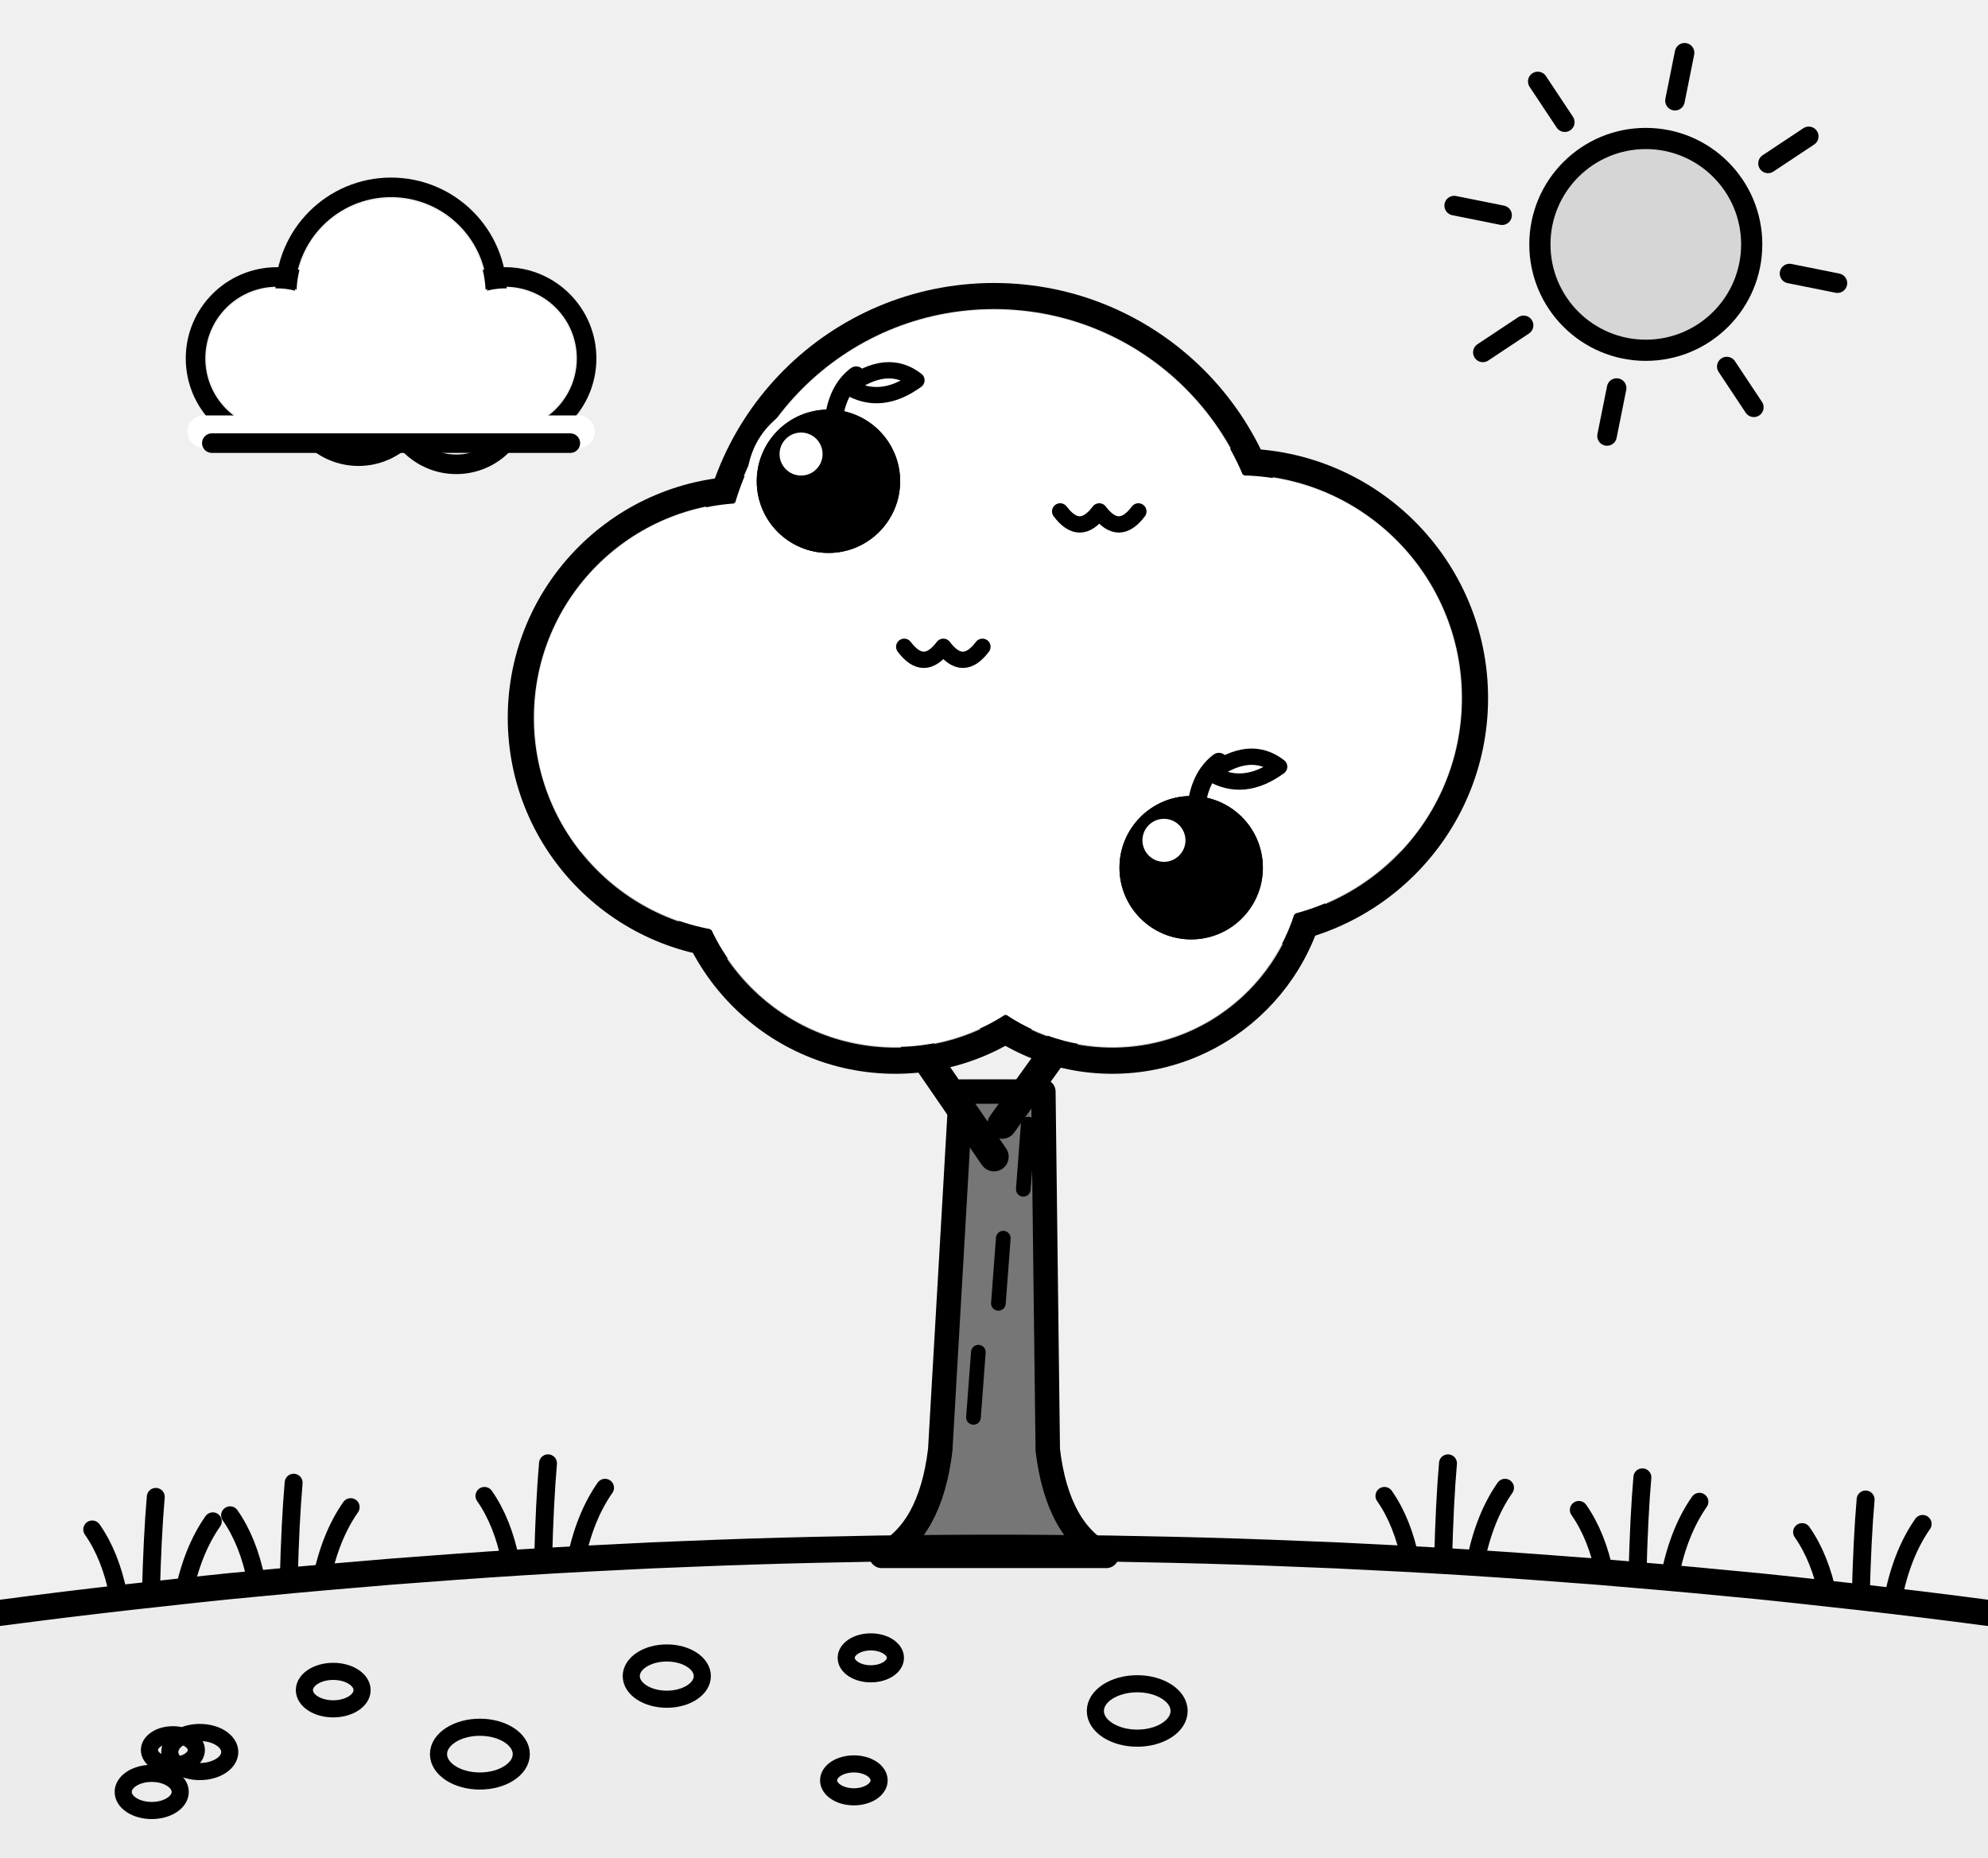
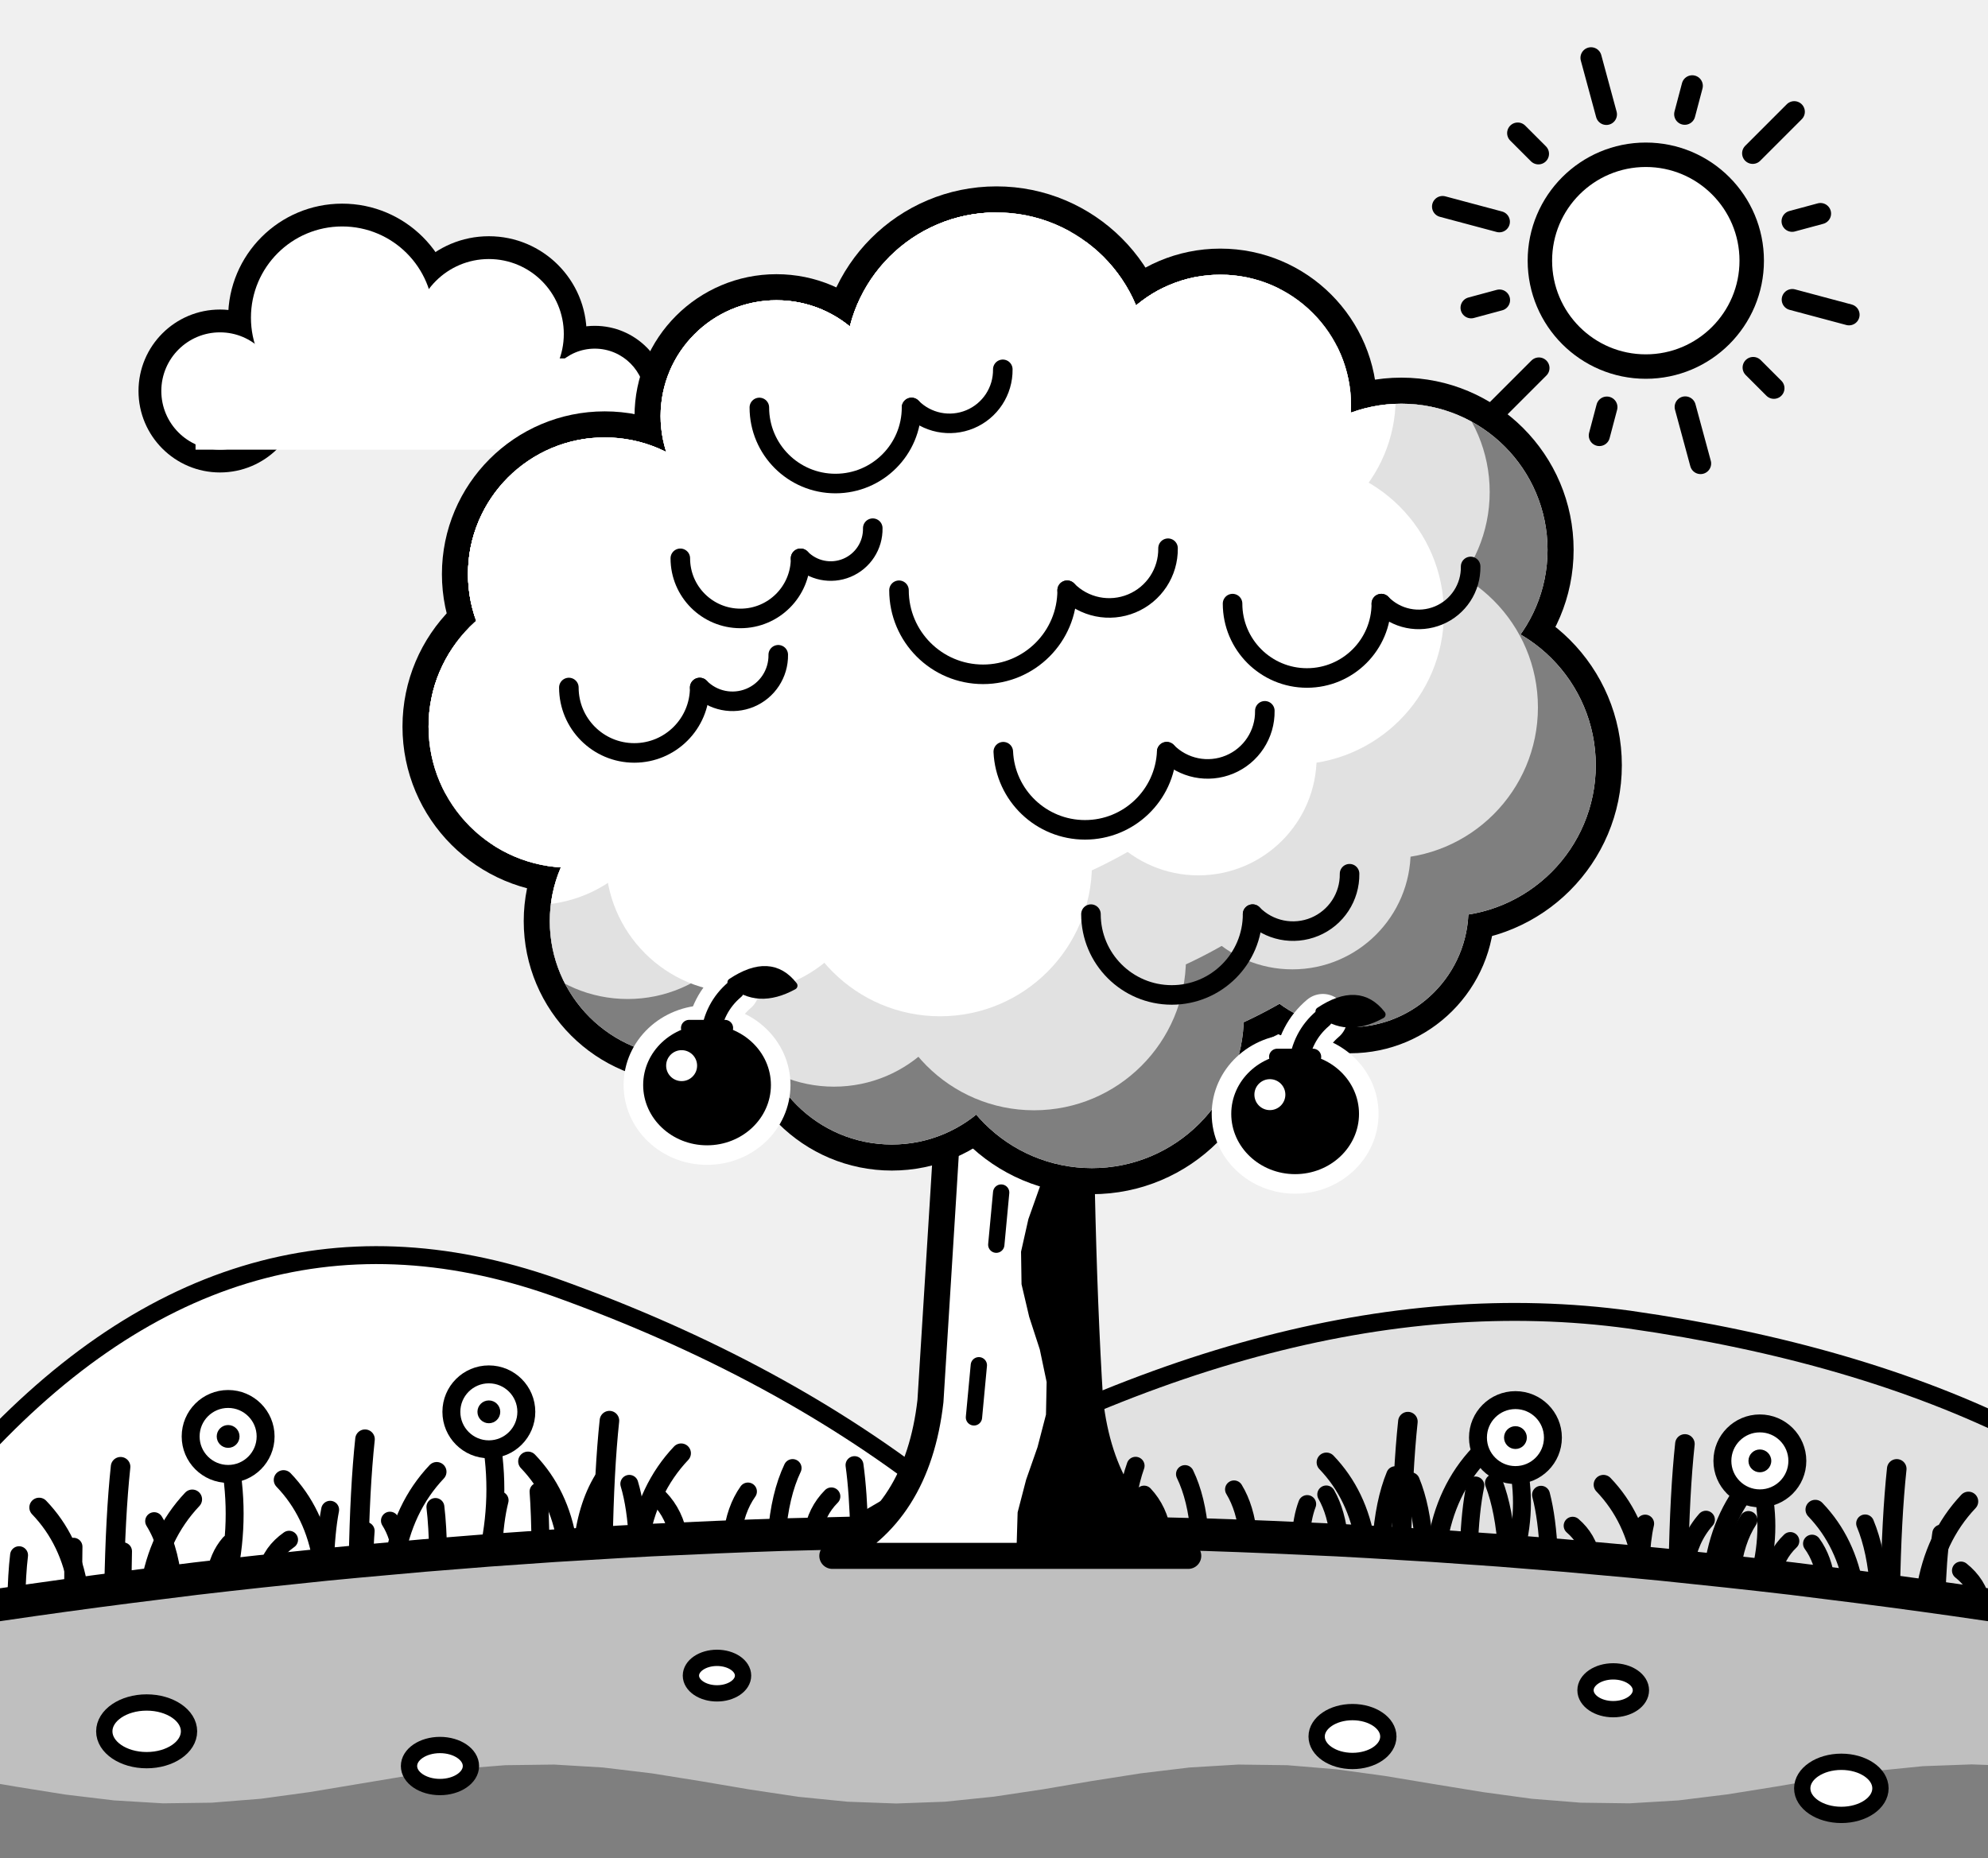
<svg xmlns="http://www.w3.org/2000/svg" width="122" height="114" viewBox="0 0 122 114">
-   <g id="shade">
-     <circle cx="101" cy="15" r="6.5" fill="rgb(214,214,214)" />
-     <path d="M0,99 L2,98.74 L4,98.49 L6,98.25 L8,98.02 L10,97.8 L12,97.58 L14,97.37 L16,97.18 L18,96.99 L20,96.81 L22,96.64 L24,96.47 L26,96.32 L28,96.17 L30,96.03 L32,95.9 L34,95.78 L36,95.67 L38,95.57 L40,95.47 L42,95.39 L44,95.31 L46,95.24 L48,95.18 L50,95.13 L52,95.09 L54,95.05 L56,95.03 L58,95.01 L60,95 L62,95 L64,95.01 L66,95.03 L68,95.05 L70,95.09 L72,95.13 L74,95.18 L76,95.24 L78,95.31 L80,95.39 L82,95.47 L84,95.57 L86,95.67 L88,95.78 L90,95.9 L92,96.03 L94,96.17 L96,96.32 L98,96.47 L100,96.64 L102,96.81 L104,96.99 L106,97.18 L108,97.37 L110,97.58 L112,97.8 L114,98.02 L116,98.25 L118,98.49 L120,98.74 L122,99 L122,114 L0,114 Z" fill="rgb(236,236,236)" />
-     <path d="M54.1,95.5 Q57.1,94 57.7,89 L58.97,67 L64.03,67 L64.3,89 Q64.9,94 67.9,95.5 Z" fill="rgb(118,118,118)" />
+   <g stroke-linecap="round" stroke-linejoin="round">
+     <path d="M109.99,18.39 L113.47,19.32" fill="none" stroke="#000" stroke-width="1.3" />
+     <path d="M107.59,22.56 L108.86,23.83" fill="none" stroke="#000" stroke-width="1.3" />
+     <path d="M103.42,24.98 L104.36,28.45" fill="none" stroke="#000" stroke-width="1.3" />
+     <path d="M98.61,24.99 L98.15,26.73" fill="none" stroke="#000" stroke-width="1.3" />
+     <path d="M94.44,22.59 L91.89,25.14" fill="none" stroke="#000" stroke-width="1.3" />
+     <path d="M92.02,18.42 L90.28,18.89" fill="none" stroke="#000" stroke-width="1.3" />
+     <path d="M92.01,13.61 L88.53,12.68" fill="none" stroke="#000" stroke-width="1.3" />
+     <path d="M94.41,9.44 L93.14,8.17" fill="none" stroke="#000" stroke-width="1.3" />
+     <path d="M98.58,7.02 L97.64,3.55" fill="none" stroke="#000" stroke-width="1.3" />
+     <path d="M103.39,7.01 L103.85,5.27" fill="none" stroke="#000" stroke-width="1.3" />
+     <path d="M107.56,9.41 L110.11,6.86" fill="none" stroke="#000" stroke-width="1.3" />
+     <path d="M109.98,13.58 L111.72,13.11" fill="none" stroke="#000" stroke-width="1.3" />
+     <circle cx="101" cy="16" r="6.5" fill="#fff" stroke="#000" stroke-width="1.5" />
+     <clipPath id="c1">
+       <rect x="0" y="0" width="122" height="29" />
+     </clipPath>
+     <g clip-path="url(#c1)">
+       <circle cx="13.5" cy="24" r="5" fill="#000" />
+       <circle cx="21" cy="19.5" r="7" fill="#000" />
+       <circle cx="30" cy="20.5" r="6" fill="#000" />
+       <circle cx="36.5" cy="24.5" r="4.5" fill="#000" />
+     </g>
+     <clipPath id="c2">
+       <rect x="0" y="0" width="122" height="27.6" />
+     </clipPath>
+     <g clip-path="url(#c2)">
+       <circle cx="13.5" cy="24" r="3.6" fill="#fff" />
+       <circle cx="21" cy="19.5" r="5.6" fill="#fff" />
+       <circle cx="30" cy="20.5" r="4.6" fill="#fff" />
+       <circle cx="36.5" cy="24.5" r="3.1" fill="#fff" />
+       <rect x="12" y="22" width="26" height="6" fill="#fff" />
+     </g>
+     <path d="M-2,90 Q14,72 34,79 Q48,84 58,92 L58,110 L-2,110 Z" fill="#fff" stroke="#000" stroke-width="1.1" />
+     <path d="M52,94 Q78,78 100,81 Q114,83 124,88 L124,110 L52,110 Z" fill="#e1e1e1" stroke="#000" stroke-width="1.1" />
+     <path d="M-2,98.8 L0,98.5 L2,98.21 L4,97.93 L6,97.66 L8,97.4 L10,97.15 L12,96.9 L14,96.67 L16,96.45 L18,96.24 L20,96.03 L22,95.84 L24,95.66 L26,95.48 L28,95.32 L30,95.16 L32,95.02 L34,94.88 L36,94.76 L38,94.64 L40,94.53 L42,94.44 L44,94.35 L46,94.27 L48,94.2 L50,94.15 L52,94.1 L54,94.06 L56,94.03 L58,94.01 L60,94 L62,94 L64,94.01 L66,94.03 L68,94.06 L70,94.1 L72,94.15 L74,94.2 L76,94.27 L78,94.35 L80,94.44 L82,94.53 L84,94.64 L86,94.76 L88,94.88 L90,95.02 L92,95.16 L94,95.32 L96,95.48 L98,95.66 L100,95.84 L102,96.03 L104,96.24 L106,96.45 L108,96.67 L110,96.9 L112,97.15 L114,97.4 L116,97.66 L118,97.93 L120,98.21 L122,98.5 L124,98.8 L124,116 L-2,116 Z" fill="#bfbfbf" />
+     <path d="M-2,109.16 L1,109.67 L4,110.15 L7,110.51 L10,110.69 L13,110.65 L16,110.41 L19,110 L22,109.5 L25,109 L28,108.59 L31,108.35 L34,108.31 L37,108.49 L40,108.85 L43,109.33 L46,109.84 L49,110.29 L52,110.59 L55,110.7 L58,110.59 L61,110.28 L64,109.83 L67,109.32 L70,108.85 L73,108.49 L76,108.31 L79,108.35 L82,108.6 L85,109.01 L88,109.51 L91,110 L94,110.41 L97,110.65 L100,110.69 L103,110.51 L106,110.14 L109,109.66 L112,109.15 L115,108.71 L118,108.41 L121,108.3 L124,108.41 L124,116 L-2,116 Z" fill="#7f7f7f" />
+     <ellipse cx="9" cy="106.27" rx="2.6" ry="1.77" fill="#fff" stroke="#000" stroke-width="1" />
+     <ellipse cx="27" cy="108.4" rx="1.9" ry="1.29" fill="#fff" stroke="#000" stroke-width="1" />
+     <ellipse cx="44" cy="102.85" rx="1.6" ry="1.09" fill="#fff" stroke="#000" stroke-width="1" />
+     <ellipse cx="83" cy="106.59" rx="2.2" ry="1.5" fill="#fff" stroke="#000" stroke-width="1" />
+     <ellipse cx="99" cy="103.75" rx="1.7" ry="1.16" fill="#fff" stroke="#000" stroke-width="1" />
+     <ellipse cx="113" cy="109.77" rx="2.4" ry="1.63" fill="#fff" stroke="#000" stroke-width="1" />
+     <path d="M1,98.35 q0.03,-1.73 0.17,-2.89" fill="none" stroke="#000" stroke-width="1.1" />
+     <path d="M4.49,97.86 q0,-1.75 0.02,-2.92" fill="none" stroke="#000" stroke-width="1.1" />
+     <path d="M7.52,97.46 q0.01,-1.35 0.03,-2.24" fill="none" stroke="#000" stroke-width="1.1" />
+     <path d="M10.6,97.07 q-0.23,-2.22 -1.14,-3.7" fill="none" stroke="#000" stroke-width="1.1" />
+     <path d="M13.22,96.76 q0.17,-1.21 0.87,-2.02" fill="none" stroke="#000" stroke-width="1.1" />
+     <path d="M16.39,96.41 q0.27,-1.14 1.35,-1.9" fill="none" stroke="#000" stroke-width="1.1" />
+     <path d="M19.94,96.04 q0.06,-2.02 0.32,-3.37" fill="none" stroke="#000" stroke-width="1.1" />
+     <path d="M22.36,95.81 q0.02,-1.1 0.08,-1.84" fill="none" stroke="#000" stroke-width="1.1" />
+     <path d="M24.65,95.6 q-0.14,-1.35 -0.72,-2.26" fill="none" stroke="#000" stroke-width="1.1" />
+     <path d="M26.89,95.41 q-0.03,-1.75 -0.17,-2.91" fill="none" stroke="#000" stroke-width="1.1" />
+     <path d="M30.27,95.14 q0.08,-1.83 0.39,-3.05" fill="none" stroke="#000" stroke-width="1.1" />
+     <path d="M33.17,94.94 q-0.02,-2.03 -0.12,-3.39" fill="none" stroke="#000" stroke-width="1.1" />
+     <path d="M35.76,94.77 q0.28,-2.52 1.39,-4.19" fill="none" stroke="#000" stroke-width="1.1" />
+     <path d="M39.14,94.58 q-0.1,-2.1 -0.52,-3.5" fill="none" stroke="#000" stroke-width="1.1" />
+     <path d="M41.66,94.45 q-0.24,-1.5 -1.2,-2.49" fill="none" stroke="#000" stroke-width="1.1" />
+     <path d="M44.93,94.31 q0.19,-1.66 0.97,-2.76" fill="none" stroke="#000" stroke-width="1.1" />
+     <path d="M47.67,94.21 q0.19,-2.46 0.97,-4.1" fill="none" stroke="#000" stroke-width="1.1" />
+     <path d="M49.87,94.15 q0.23,-1.38 1.15,-2.3" fill="none" stroke="#000" stroke-width="1.1" />
+     <path d="M52.73,94.08 q-0.06,-2.49 -0.29,-4.15" fill="none" stroke="#000" stroke-width="1.1" />
+     <path d="M68.97,94.08 q0.14,-2.47 0.72,-4.11" fill="none" stroke="#000" stroke-width="1.1" />
+     <path d="M71.33,94.13 q-0.22,-1.43 -1.12,-2.39" fill="none" stroke="#000" stroke-width="1.1" />
+     <path d="M73.62,94.19 q-0.18,-2.23 -0.9,-3.71" fill="none" stroke="#000" stroke-width="1.1" />
+     <path d="M76.6,94.29 q-0.17,-1.72 -0.87,-2.87" fill="none" stroke="#000" stroke-width="1.1" />
+     <path d="M79.82,94.43 q0.08,-1.27 0.4,-2.11" fill="none" stroke="#000" stroke-width="1.1" />
+     <path d="M82.19,94.54 q-0.16,-1.69 -0.8,-2.81" fill="none" stroke="#000" stroke-width="1.1" />
+     <path d="M84.77,94.68 q0.17,-2.48 0.85,-4.13" fill="none" stroke="#000" stroke-width="1.1" />
+     <path d="M87.39,94.84 q-0.16,-2.35 -0.81,-3.92" fill="none" stroke="#000" stroke-width="1.1" />
+     <path d="M90.14,95.03 q0.08,-2.31 0.4,-3.85" fill="none" stroke="#000" stroke-width="1.1" />
+     <path d="M92.48,95.2 q-0.16,-2.5 -0.8,-4.17" fill="none" stroke="#000" stroke-width="1.1" />
+     <path d="M95.05,95.4 q-0.1,-2.19 -0.48,-3.65" fill="none" stroke="#000" stroke-width="1.1" />
+     <path d="M97.66,95.63 q-0.23,-1.19 -1.15,-1.98" fill="none" stroke="#000" stroke-width="1.1" />
+     <path d="M100.68,95.9 q0.06,-1.43 0.28,-2.38" fill="none" stroke="#000" stroke-width="1.1" />
+     <path d="M103.4,96.17 q0.26,-1.73 1.29,-2.89" fill="none" stroke="#000" stroke-width="1.1" />
+     <path d="M106.27,96.48 q0.21,-1.91 1.03,-3.18" fill="none" stroke="#000" stroke-width="1.1" />
+     <path d="M108.73,96.76 q0.23,-1.3 1.14,-2.17" fill="none" stroke="#000" stroke-width="1.1" />
+     <path d="M112.07,97.15 q-0.17,-1.44 -0.87,-2.4" fill="none" stroke="#000" stroke-width="1.1" />
+     <path d="M115.31,97.57 q-0.17,-2.43 -0.85,-4.06" fill="none" stroke="#000" stroke-width="1.1" />
+     <path d="M118.84,98.05 q0.06,-2.35 0.29,-3.92" fill="none" stroke="#000" stroke-width="1.1" />
+     <path d="M121.63,98.45 q-0.26,-1.23 -1.29,-2.05" fill="none" stroke="#000" stroke-width="1.1" />
+     <path d="M4.8,97.53 q-0.48,-3 -2.4,-5" fill="none" stroke="#000" stroke-width="1.2" />
+     <path d="M7,97.53 q0.08,-4.5 0.4,-7.5" fill="none" stroke="#000" stroke-width="1.2" />
+     <path d="M9.2,97.53 q0.52,-3.3 2.6,-5.5" fill="none" stroke="#000" stroke-width="1.2" />
+     <path d="M19.8,95.84 q-0.48,-3 -2.4,-5" fill="none" stroke="#000" stroke-width="1.2" />
+     <path d="M22,95.84 q0.08,-4.5 0.4,-7.5" fill="none" stroke="#000" stroke-width="1.2" />
+     <path d="M24.2,95.84 q0.52,-3.3 2.6,-5.5" fill="none" stroke="#000" stroke-width="1.2" />
+     <path d="M34.8,94.7 q-0.48,-3 -2.4,-5" fill="none" stroke="#000" stroke-width="1.2" />
+     <path d="M37,94.7 q0.08,-4.5 0.4,-7.5" fill="none" stroke="#000" stroke-width="1.2" />
+     <path d="M39.2,94.7 q0.52,-3.3 2.6,-5.5" fill="none" stroke="#000" stroke-width="1.2" />
+     <path d="M83.8,94.76 q-0.48,-3 -2.4,-5" fill="none" stroke="#000" stroke-width="1.2" />
+     <path d="M86,94.76 q0.08,-4.5 0.4,-7.5" fill="none" stroke="#000" stroke-width="1.2" />
+     <path d="M88.2,94.76 q0.52,-3.3 2.6,-5.5" fill="none" stroke="#000" stroke-width="1.2" />
+     <path d="M100.8,96.13 q-0.48,-3 -2.4,-5" fill="none" stroke="#000" stroke-width="1.2" />
+     <path d="M103,96.13 q0.08,-4.5 0.4,-7.5" fill="none" stroke="#000" stroke-width="1.2" />
+     <path d="M105.2,96.13 q0.52,-3.3 2.6,-5.5" fill="none" stroke="#000" stroke-width="1.2" />
+     <path d="M113.8,97.66 q-0.48,-3 -2.4,-5" fill="none" stroke="#000" stroke-width="1.2" />
+     <path d="M116,97.66 q0.08,-4.5 0.4,-7.5" fill="none" stroke="#000" stroke-width="1.2" />
+     <path d="M118.2,97.66 q0.52,-3.3 2.6,-5.5" fill="none" stroke="#000" stroke-width="1.2" />
+     <path d="M14,96.67 q0.8,-3.75 0,-7.5" fill="none" stroke="#000" stroke-width="1.1" />
+     <circle cx="14" cy="88.17" r="2.3" fill="#fff" stroke="#000" stroke-width="1.1" />
+     <circle cx="14" cy="88.17" r="0.7" fill="#000" />
+     <path d="M108,96.67 q0.8,-3 0,-6" fill="none" stroke="#000" stroke-width="1.1" />
+     <circle cx="108" cy="89.67" r="2.3" fill="#fff" stroke="#000" stroke-width="1.1" />
+     <circle cx="108" cy="89.67" r="0.7" fill="#000" />
+     <path d="M30,95.16 q0.8,-3.75 0,-7.5" fill="none" stroke="#000" stroke-width="1.1" />
+     <circle cx="30" cy="86.66" r="2.3" fill="#fff" stroke="#000" stroke-width="1.1" />
+     <circle cx="30" cy="86.66" r="0.7" fill="#000" />
+     <path d="M93,95.24 q0.8,-3 0,-6" fill="none" stroke="#000" stroke-width="1.1" />
+     <circle cx="93" cy="88.24" r="2.3" fill="#fff" stroke="#000" stroke-width="1.1" />
+     <circle cx="93" cy="88.24" r="0.7" fill="#000" />
+     <path d="M-2,98.8 L0,98.5 L2,98.21 L4,97.93 L6,97.66 L8,97.4 L10,97.15 L12,96.9 L14,96.67 L16,96.45 L18,96.24 L20,96.03 L22,95.84 L24,95.66 L26,95.48 L28,95.32 L30,95.16 L32,95.02 L34,94.88 L36,94.76 L38,94.64 L40,94.53 L42,94.44 L44,94.35 L46,94.27 L48,94.2 L50,94.15 L52,94.1 L54,94.06 L56,94.03 L58,94.01 L60,94 L62,94 L64,94.01 L66,94.03 L68,94.06 L70,94.1 L72,94.15 L74,94.2 L76,94.27 L78,94.35 L80,94.44 L82,94.53 L84,94.64 L86,94.76 L88,94.88 L90,95.02 L92,95.16 L94,95.32 L96,95.48 L98,95.66 L100,95.84 L102,96.03 L104,96.24 L106,96.45 L108,96.67 L110,96.9 L112,97.15 L114,97.4 L116,97.66 L118,97.93 L120,98.21 L122,98.5 L124,98.8" fill="none" stroke="#000" stroke-width="2" />
+     <path d="M61.97,63.96 Q53.73,58.05 48.49,49.74 L47.31,50.81 Q52.17,59.45 60.03,65.7 Z" fill="#000" stroke="#000" stroke-width="0.5" />
+     <path d="M63.96,64.71 Q72.53,57.85 78.1,48.6 L76.92,47.52 Q70.98,56.43 62.04,62.95 Z" fill="#000" stroke="#000" stroke-width="0.5" />
+     <path d="M51.08,95.5 Q56.3,93 57.1,86 Q57.8,74.91 58.96,55.83 L66.24,55.83 Q66.2,74.91 66.9,86 Q67.7,93 72.92,95.5 Z" fill="#fff" stroke="#000" stroke-width="1.6" />
    <clipPath id="c3">
-       <circle cx="61" cy="35.59" r="17.42" />
-       <circle cx="46" cy="44.06" r="14.04" />
-       <circle cx="76" cy="42.85" r="14.52" />
-       <circle cx="54.95" cy="51.8" r="13.31" />
-       <circle cx="68.26" cy="52.53" r="12.58" />
+       <path d="M51.08,95.5 Q56.3,93 57.1,86 Q57.8,74.91 58.96,55.83 L66.24,55.83 Q66.2,74.91 66.9,86 Q67.7,93 72.92,95.5 Z" />
    </clipPath>
    <g clip-path="url(#c3)">
-       <rect x="0" y="0" width="122" height="114" fill="rgb(226,226,226)" />
-       <rect x="0" y="52.28" width="122" height="114" fill="rgb(186,186,186)" />
-       <circle cx="55.77" cy="29.49" r="7.84" fill="#fff" />
-       <circle cx="41.79" cy="39.15" r="6.32" fill="#fff" />
-       <circle cx="71.65" cy="37.77" r="6.53" fill="#fff" />
-     </g>
-   </g>
-   <g id="ink" fill="none" stroke="#000" stroke-linecap="round" stroke-linejoin="round">
-     <circle cx="101" cy="15" r="6.5" stroke-width="1.3" />
-     <path d="M109.82,16.79 L112.76,17.38" stroke-width="1.2" />
-     <path d="M105.97,22.5 L107.63,25" stroke-width="1.2" />
-     <path d="M99.21,23.82 L98.62,26.76" stroke-width="1.2" />
-     <path d="M93.5,19.97 L91,21.63" stroke-width="1.2" />
-     <path d="M92.18,13.21 L89.24,12.62" stroke-width="1.2" />
-     <path d="M96.03,7.5 L94.37,5" stroke-width="1.2" />
-     <path d="M102.79,6.18 L103.38,3.24" stroke-width="1.2" />
-     <path d="M108.5,10.03 L111,8.37" stroke-width="1.2" />
-     <circle cx="17" cy="22" r="5" stroke-width="1.2" />
-     <circle cx="24" cy="18" r="6.5" stroke-width="1.2" />
-     <circle cx="31" cy="22" r="5" stroke-width="1.2" />
-     <circle cx="22" cy="24" r="4" stroke-width="1.2" />
-     <circle cx="28" cy="24.5" r="4" stroke-width="1.2" />
-     <circle cx="17" cy="22" r="4.3" fill="#fff" stroke="none" />
-     <circle cx="24" cy="18" r="5.8" fill="#fff" stroke="none" />
-     <circle cx="31" cy="22" r="4.3" fill="#fff" stroke="none" />
-     <circle cx="22" cy="24" r="3.3" fill="#fff" stroke="none" />
-     <circle cx="28" cy="24.5" r="3.3" fill="#fff" stroke="none" />
-     <path d="M12.5,26.5 L35.5,26.5" stroke="#fff" stroke-width="2" />
-     <path d="M13,27.2 L35,27.2" stroke-width="1.2" />
-     <path d="M0,99 L2,98.74 L4,98.49 L6,98.25 L8,98.02 L10,97.8 L12,97.58 L14,97.37 L16,97.18 L18,96.99 L20,96.81 L22,96.64 L24,96.47 L26,96.32 L28,96.17 L30,96.03 L32,95.9 L34,95.78 L36,95.67 L38,95.57 L40,95.47 L42,95.39 L44,95.31 L46,95.24 L48,95.18 L50,95.13 L52,95.09 L54,95.05 L56,95.03 L58,95.01 L60,95 L62,95 L64,95.01 L66,95.03 L68,95.05 L70,95.09 L72,95.13 L74,95.18 L76,95.24 L78,95.31 L80,95.39 L82,95.47 L84,95.57 L86,95.67 L88,95.78 L90,95.9 L92,96.03 L94,96.17 L96,96.32 L98,96.47 L100,96.64 L102,96.81 L104,96.99 L106,97.18 L108,97.37 L110,97.58 L112,97.8 L114,98.02 L116,98.25 L118,98.49 L120,98.74 L122,99" stroke-width="1.6" />
-     <ellipse cx="40.92" cy="102.88" rx="2.18" ry="1.42" stroke-width="1.05" />
-     <ellipse cx="12.26" cy="107.54" rx="1.84" ry="1.2" stroke-width="1.05" />
-     <ellipse cx="10.61" cy="107.42" rx="1.44" ry="0.94" stroke-width="1.05" />
-     <ellipse cx="53.44" cy="101.76" rx="1.51" ry="0.98" stroke-width="1.05" />
-     <ellipse cx="52.4" cy="109.28" rx="1.55" ry="1.01" stroke-width="1.05" />
-     <ellipse cx="29.45" cy="107.67" rx="2.54" ry="1.65" stroke-width="1.05" />
-     <ellipse cx="69.79" cy="105.02" rx="2.57" ry="1.67" stroke-width="1.05" />
-     <ellipse cx="9.31" cy="109.99" rx="1.75" ry="1.14" stroke-width="1.05" />
-     <ellipse cx="20.45" cy="103.74" rx="1.77" ry="1.15" stroke-width="1.05" />
-     <path d="M7.26,97.88 Q6.78,95.48 5.66,93.88" stroke-width="1.1" />
-     <path d="M9.26,97.88 Q9.35,94.28 9.56,91.88" stroke-width="1.1" />
-     <path d="M11.26,97.88 Q11.8,95.18 13.06,93.38" stroke-width="1.1" />
-     <path d="M15.72,97.01 Q15.24,94.61 14.12,93.01" stroke-width="1.1" />
-     <path d="M17.72,97.01 Q17.81,93.41 18.02,91.01" stroke-width="1.1" />
-     <path d="M19.72,97.01 Q20.26,94.31 21.52,92.51" stroke-width="1.1" />
-     <path d="M31.33,95.82 Q30.85,93.42 29.73,91.82" stroke-width="1.1" />
-     <path d="M33.33,95.82 Q33.42,92.22 33.63,89.82" stroke-width="1.1" />
-     <path d="M35.33,95.82 Q35.87,93.12 37.13,91.32" stroke-width="1.1" />
-     <path d="M86.56,95.82 Q86.08,93.42 84.96,91.82" stroke-width="1.1" />
-     <path d="M88.56,95.82 Q88.65,92.22 88.86,89.82" stroke-width="1.1" />
-     <path d="M90.56,95.82 Q91.1,93.12 92.36,91.32" stroke-width="1.1" />
-     <path d="M98.49,96.68 Q98.01,94.28 96.89,92.68" stroke-width="1.1" />
-     <path d="M100.49,96.68 Q100.58,93.08 100.79,90.68" stroke-width="1.1" />
-     <path d="M102.49,96.68 Q103.03,93.98 104.29,92.18" stroke-width="1.1" />
-     <path d="M112.19,98.04 Q111.71,95.64 110.59,94.04" stroke-width="1.1" />
-     <path d="M114.19,98.04 Q114.28,94.44 114.49,92.04" stroke-width="1.1" />
-     <path d="M116.19,98.04 Q116.73,95.34 117.99,93.54" stroke-width="1.1" />
-     <path d="M54.1,95.5 Q57.1,94 57.7,89 L58.97,67 L64.03,67 L64.3,89 Q64.9,94 67.9,95.5 Z" stroke-width="1.5" fill="#fff" fill-opacity="0" />
-     <path d="M59.74,87 l0.3,-4" stroke-width="0.9" />
-     <path d="M61.27,80 l0.3,-4" stroke-width="0.9" />
-     <path d="M62.8,73 l0.3,-4" stroke-width="0.9" />
-     <path d="M61,71 Q55.5,63 50,55" stroke-width="1.8" />
-     <path d="M61.5,69 Q67.25,61 73,53" stroke-width="1.8" />
-     <circle cx="61" cy="35.59" r="17.42" stroke-width="1.6" />
-     <circle cx="46" cy="44.06" r="14.04" stroke-width="1.6" />
-     <circle cx="76" cy="42.85" r="14.52" stroke-width="1.6" />
-     <circle cx="54.95" cy="51.8" r="13.31" stroke-width="1.6" />
-     <circle cx="68.26" cy="52.53" r="12.58" stroke-width="1.6" />
-     <circle cx="61" cy="35.59" r="16.57" fill="#fff" stroke="none" />
-     <circle cx="46" cy="44.06" r="13.19" fill="#fff" stroke="none" />
-     <circle cx="76" cy="42.85" r="13.67" fill="#fff" stroke="none" />
-     <circle cx="54.95" cy="51.8" r="12.46" fill="#fff" stroke="none" />
-     <circle cx="68.26" cy="52.53" r="11.73" fill="#fff" stroke="none" />
-     <path d="M65.06,31.39 q1.2,1.6 2.4,0 q1.2,1.6 2.4,0" stroke-width="1" />
-     <path d="M55.49,39.7 q1.2,1.6 2.4,0 q1.2,1.6 2.4,0" stroke-width="1" />
-     <circle cx="73.1" cy="53.26" r="4.4" fill="#000" stroke="#fff" stroke-width="1.2" paint-order="stroke" />
-     <circle cx="73.1" cy="53.26" r="4.4" fill="#000" stroke="none" />
-     <circle cx="71.43" cy="51.58" r="1.32" fill="#fff" stroke="none" />
-     <path d="M73.4,49.66 q0.2,-2 1.4,-2.9" stroke-width="1.1" />
-     <path d="M74.3,47.46 q2.4,-1.8 4.2,-0.4 q-2.2,1.6 -4.2,0.4 Z" fill="#fff" stroke-width="1" />
-     <circle cx="50.84" cy="29.54" r="4.4" fill="#000" stroke="#fff" stroke-width="1.2" paint-order="stroke" />
-     <circle cx="50.84" cy="29.54" r="4.4" fill="#000" stroke="none" />
-     <circle cx="49.16" cy="27.87" r="1.32" fill="#fff" stroke="none" />
-     <path d="M51.14,25.94 q0.2,-2 1.4,-2.9" stroke-width="1.1" />
-     <path d="M52.04,23.74 q2.4,-1.8 4.2,-0.4 q-2.2,1.6 -4.2,0.4 Z" fill="#fff" stroke-width="1" />
+       <path d="M64.57,54.83 L63.95,56.83 L63.27,58.83 L62.88,60.83 L63,62.83 L63.53,64.83 L64.16,66.83 L64.52,68.83 L64.39,70.83 L63.82,72.83 L63.11,74.83 L62.66,76.83 L62.69,78.83 L63.16,80.83 L63.81,82.83 L64.23,84.83 L64.19,86.83 L63.67,88.83 L62.97,90.83 L62.45,92.83 L62.39,94.83 L62.81,96.83 L78.12,96.83 L78.12,54.83 Z" fill="#000" />
+     </g>
+     <path d="M59.77,87 L60.07,83.8" fill="none" stroke="#000" stroke-width="1" />
+     <path d="M61.14,76.4 L61.44,73.2" fill="none" stroke="#000" stroke-width="1" />
+     <path d="M60.1,65.79 L60.4,62.59" fill="none" stroke="#000" stroke-width="1" />
+     <clipPath id="c4">
+       <ellipse cx="62" cy="43.62" rx="28.2" ry="22.2" />
+       <circle cx="61.15" cy="22.32" r="9.28" />
+       <circle cx="74.89" cy="24.88" r="8.02" />
+       <circle cx="86" cy="33.75" r="8.97" />
+       <circle cx="88.65" cy="46.97" r="9.28" />
+       <circle cx="82.86" cy="55.79" r="7.26" />
+       <circle cx="67.01" cy="62.38" r="9.32" />
+       <circle cx="54.73" cy="62.01" r="8.24" />
+       <circle cx="42.07" cy="56.54" r="8.33" />
+       <circle cx="34.96" cy="44.6" r="8.66" />
+       <circle cx="37.11" cy="35.24" r="8.39" />
+       <circle cx="47.65" cy="25.54" r="7.11" />
+     </clipPath>
+     <g fill="#000" stroke="#000" stroke-width="3.2">
+       <ellipse cx="62" cy="43.62" rx="28.2" ry="22.2" />
+       <circle cx="61.15" cy="22.32" r="9.28" />
+       <circle cx="74.89" cy="24.88" r="8.02" />
+       <circle cx="86" cy="33.75" r="8.97" />
+       <circle cx="88.65" cy="46.97" r="9.28" />
+       <circle cx="82.86" cy="55.79" r="7.26" />
+       <circle cx="67.01" cy="62.38" r="9.32" />
+       <circle cx="54.73" cy="62.01" r="8.24" />
+       <circle cx="42.07" cy="56.54" r="8.33" />
+       <circle cx="34.96" cy="44.6" r="8.66" />
+       <circle cx="37.11" cy="35.24" r="8.39" />
+       <circle cx="47.65" cy="25.54" r="7.11" />
+     </g>
+     <g fill="#fff">
+       <ellipse cx="62" cy="43.62" rx="28.2" ry="22.2" />
+       <circle cx="61.15" cy="22.32" r="9.28" />
+       <circle cx="74.89" cy="24.88" r="8.02" />
+       <circle cx="86" cy="33.75" r="8.97" />
+       <circle cx="88.65" cy="46.97" r="9.28" />
+       <circle cx="82.86" cy="55.79" r="7.26" />
+       <circle cx="67.01" cy="62.38" r="9.32" />
+       <circle cx="54.73" cy="62.01" r="8.24" />
+       <circle cx="42.07" cy="56.54" r="8.33" />
+       <circle cx="34.96" cy="44.6" r="8.66" />
+       <circle cx="37.11" cy="35.24" r="8.39" />
+       <circle cx="47.65" cy="25.54" r="7.11" />
+     </g>
+     <g clip-path="url(#c4)">
+       <rect x="-10" y="-10" width="142" height="134" fill="#7f7f7f" />
+       <g fill="#e1e1e1" transform="translate(-3.55,-3.55)">
+         <ellipse cx="62" cy="43.62" rx="28.2" ry="22.2" />
+         <circle cx="61.15" cy="22.32" r="9.28" />
+         <circle cx="74.89" cy="24.88" r="8.02" />
+         <circle cx="86" cy="33.75" r="8.97" />
+         <circle cx="88.65" cy="46.97" r="9.28" />
+         <circle cx="82.86" cy="55.79" r="7.26" />
+         <circle cx="67.01" cy="62.38" r="9.32" />
+         <circle cx="54.73" cy="62.01" r="8.24" />
+         <circle cx="42.07" cy="56.54" r="8.33" />
+         <circle cx="34.96" cy="44.6" r="8.66" />
+         <circle cx="37.11" cy="35.24" r="8.39" />
+         <circle cx="47.65" cy="25.54" r="7.11" />
+       </g>
+       <g fill="#fff" transform="translate(-9.32,-9.32)">
+         <ellipse cx="62" cy="43.62" rx="28.2" ry="22.2" />
+         <circle cx="61.15" cy="22.32" r="9.28" />
+         <circle cx="74.89" cy="24.88" r="8.02" />
+         <circle cx="86" cy="33.75" r="8.97" />
+         <circle cx="88.65" cy="46.97" r="9.28" />
+         <circle cx="82.86" cy="55.79" r="7.26" />
+         <circle cx="67.01" cy="62.38" r="9.32" />
+         <circle cx="54.73" cy="62.01" r="8.24" />
+         <circle cx="42.07" cy="56.54" r="8.33" />
+         <circle cx="34.96" cy="44.6" r="8.66" />
+         <circle cx="37.11" cy="35.24" r="8.39" />
+         <circle cx="47.65" cy="25.54" r="7.11" />
+       </g>
+     </g>
+     <g clip-path="url(#c4)">
+       <path d="M55.17,36.23 A5.16,5.16 0 0 0 65.49,36.23" fill="none" stroke="#000" stroke-width="1.2" />
+       <path d="M65.49,36.23 a3.61,3.61 0 0 0 6.19,-2.58" fill="none" stroke="#000" stroke-width="1.2" />
+       <path d="M41.75,34.27 A3.69,3.69 0 0 0 49.13,34.27" fill="none" stroke="#000" stroke-width="1.2" />
+       <path d="M49.13,34.27 a2.58,2.58 0 0 0 4.43,-1.85" fill="none" stroke="#000" stroke-width="1.2" />
+       <path d="M46.6,25.01 A4.67,4.67 0 0 0 55.94,25.01" fill="none" stroke="#000" stroke-width="1.2" />
+       <path d="M55.94,25.01 a3.27,3.27 0 0 0 5.6,-2.34" fill="none" stroke="#000" stroke-width="1.2" />
+       <path d="M66.95,56.11 A4.96,4.96 0 0 0 76.87,56.11" fill="none" stroke="#000" stroke-width="1.2" />
+       <path d="M76.87,56.11 a3.47,3.47 0 0 0 5.95,-2.48" fill="none" stroke="#000" stroke-width="1.2" />
+       <path d="M75.64,37.05 A4.56,4.56 0 0 0 84.77,37.05" fill="none" stroke="#000" stroke-width="1.2" />
+       <path d="M84.77,37.05 a3.19,3.19 0 0 0 5.48,-2.28" fill="none" stroke="#000" stroke-width="1.2" />
+       <path d="M34.91,42.2 A4.01,4.01 0 0 0 42.94,42.2" fill="none" stroke="#000" stroke-width="1.2" />
+       <path d="M42.94,42.2 a2.81,2.81 0 0 0 4.82,-2.01" fill="none" stroke="#000" stroke-width="1.2" />
+       <path d="M61.57,46.14 A5.02,5.02 0 0 0 71.6,46.14" fill="none" stroke="#000" stroke-width="1.2" />
+       <path d="M71.6,46.14 a3.51,3.51 0 0 0 6.02,-2.51" fill="none" stroke="#000" stroke-width="1.2" />
+     </g>
+     <path d="M79.68,65.41 q0.2,-1.8 1.5,-2.9" fill="none" stroke="#fff" stroke-width="3" />
+     <ellipse cx="79.48" cy="68.37" rx="3.92" ry="3.7" fill="#000" stroke="#fff" stroke-width="2.4" />
+     <ellipse cx="79.48" cy="68.37" rx="3.92" ry="3.7" fill="#000" />
+     <path d="M78.38,64.87 L80.58,64.87" fill="none" stroke="#000" stroke-width="1" />
+     <circle cx="77.93" cy="67.19" r="0.95" fill="#fff" />
+     <path d="M79.68,65.41 q0.2,-1.8 1.5,-2.9" fill="none" stroke="#000" stroke-width="1.2" />
+     <path d="M80.98,62.07 q2.4,-1.6 3.8,0.2 q-2.2,1.2 -3.8,-0.2 Z" fill="#000" stroke="#000" stroke-width="0.5" />
+     <path d="M43.59,63.64 q0.2,-1.8 1.5,-2.9" fill="none" stroke="#fff" stroke-width="3" />
+     <ellipse cx="43.39" cy="66.6" rx="3.92" ry="3.7" fill="#000" stroke="#fff" stroke-width="2.4" />
+     <ellipse cx="43.39" cy="66.6" rx="3.92" ry="3.7" fill="#000" />
+     <path d="M42.29,63.1 L44.49,63.1" fill="none" stroke="#000" stroke-width="1" />
+     <circle cx="41.83" cy="65.41" r="0.95" fill="#fff" />
+     <path d="M43.59,63.64 q0.2,-1.8 1.5,-2.9" fill="none" stroke="#000" stroke-width="1.2" />
+     <path d="M44.89,60.3 q2.4,-1.6 3.8,0.2 q-2.2,1.2 -3.8,-0.2 Z" fill="#000" stroke="#000" stroke-width="0.5" />
  </g>
</svg>
